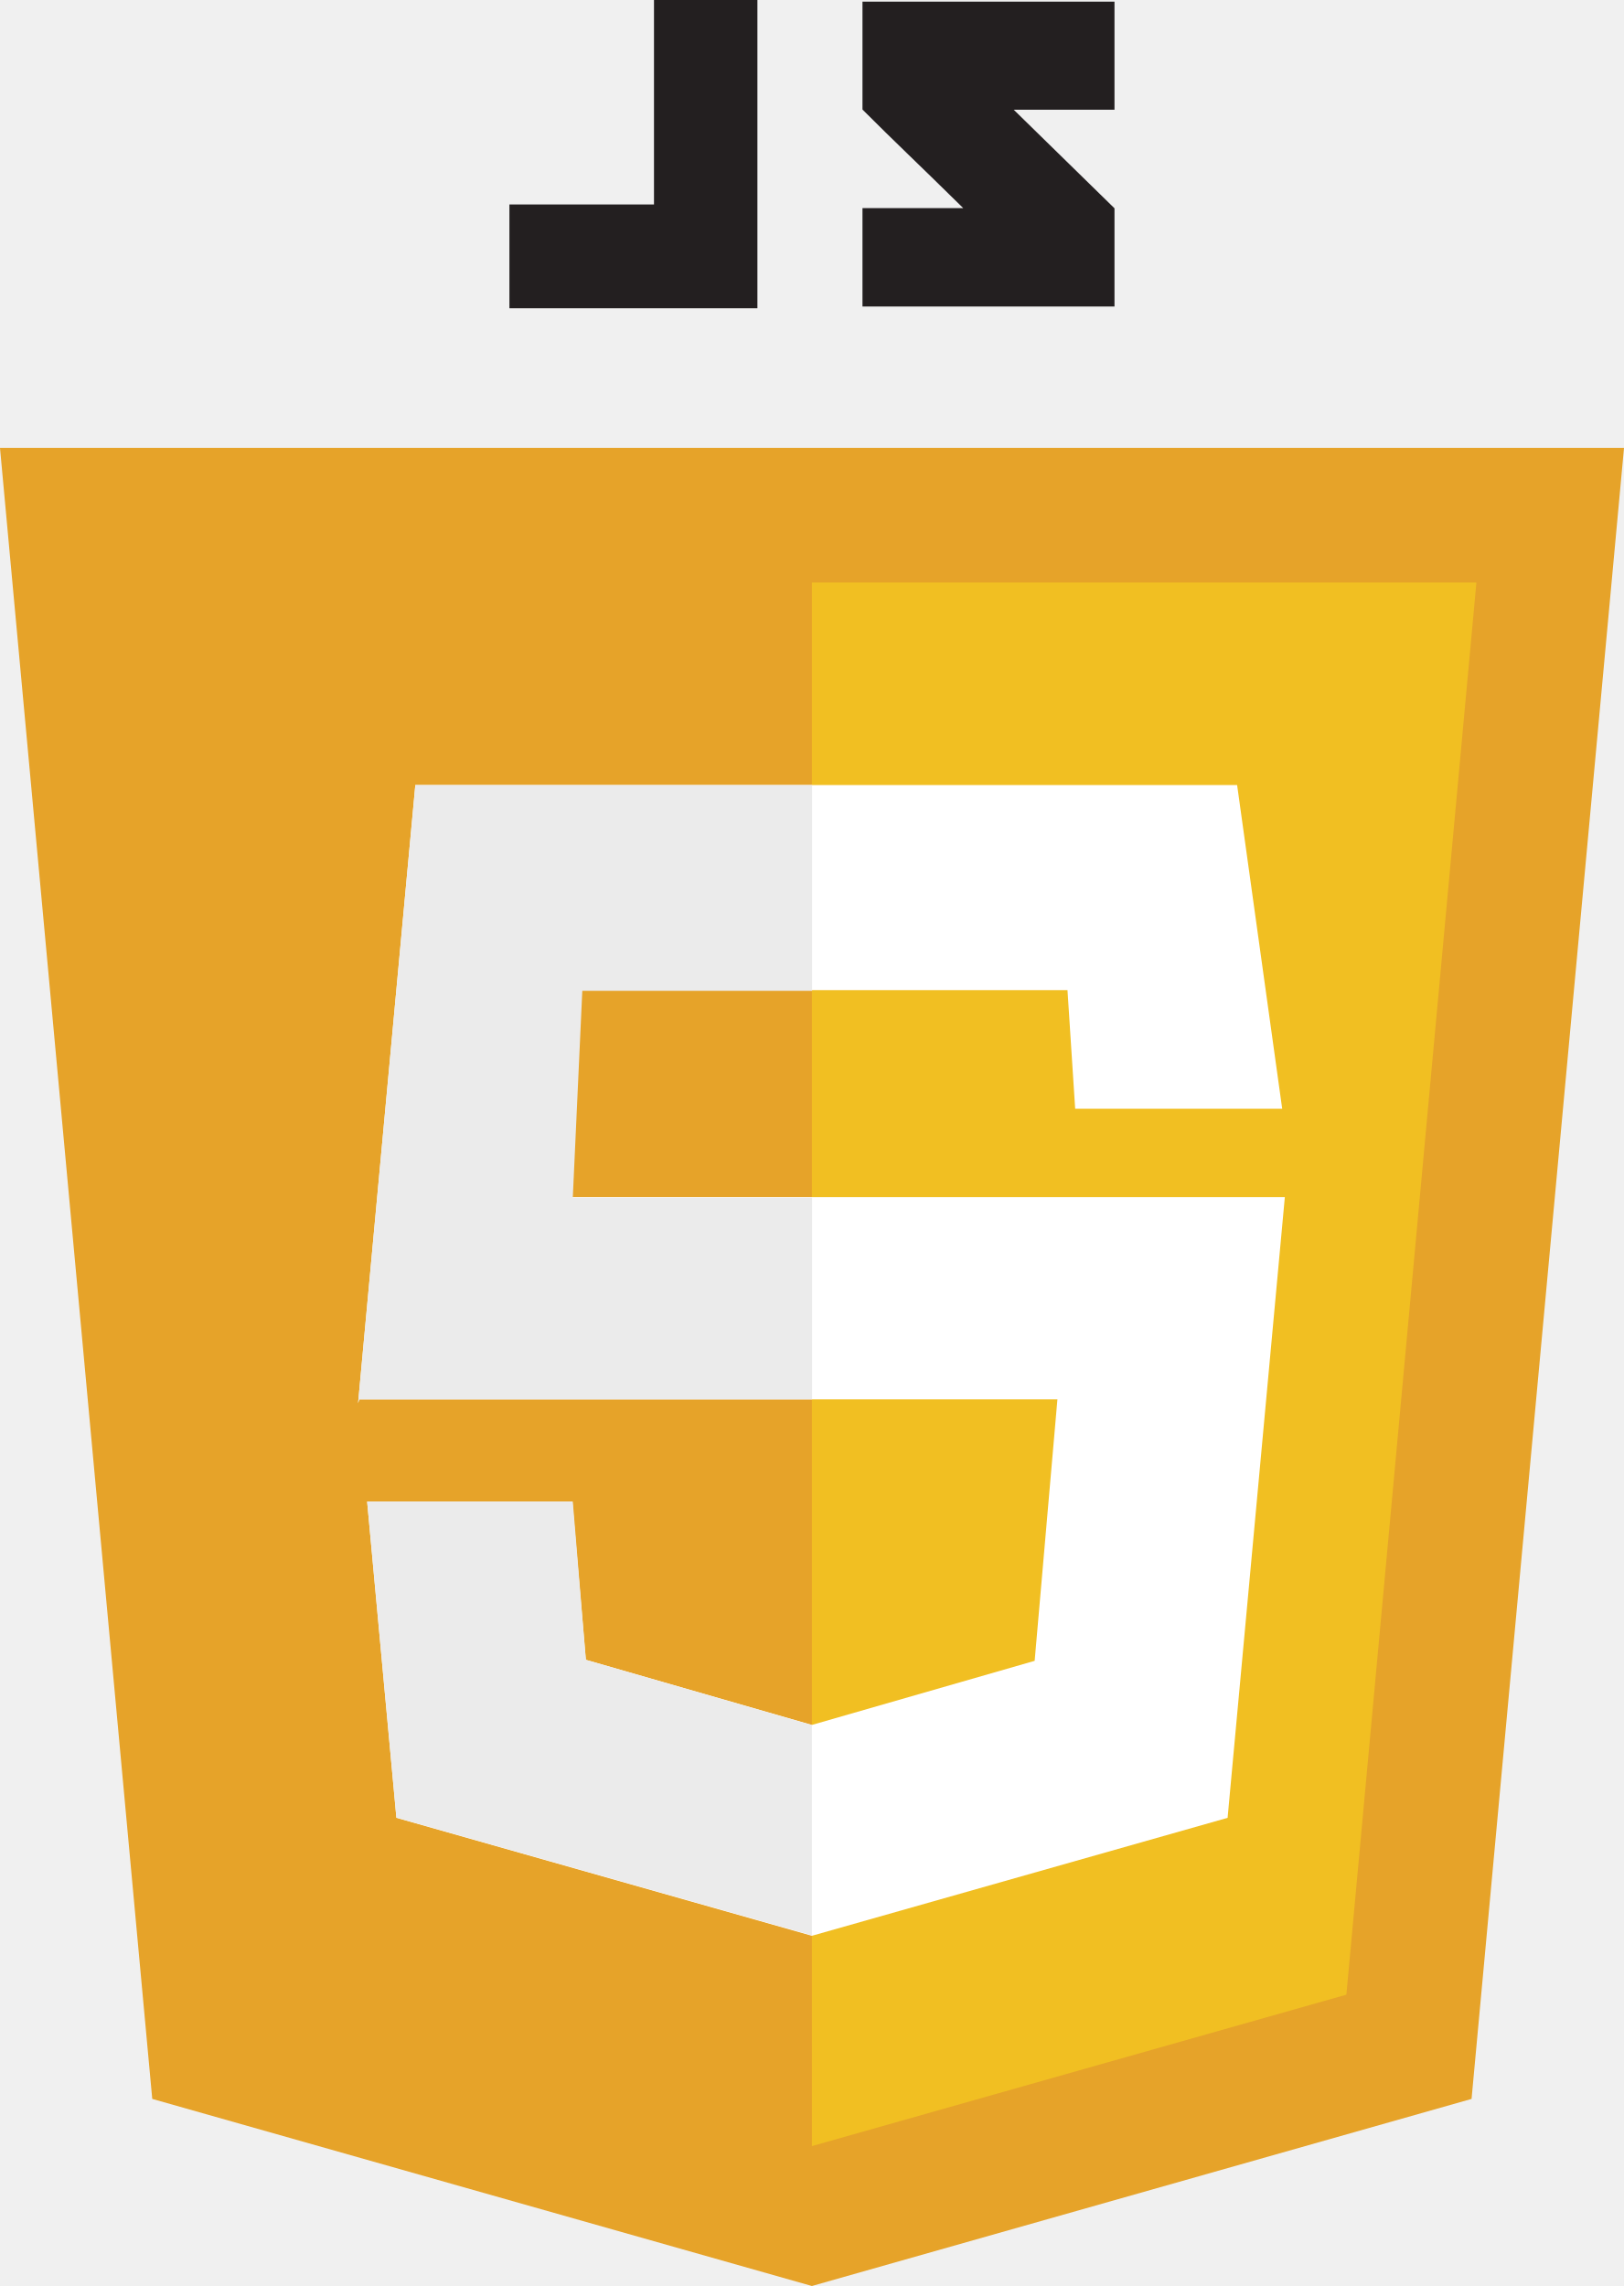
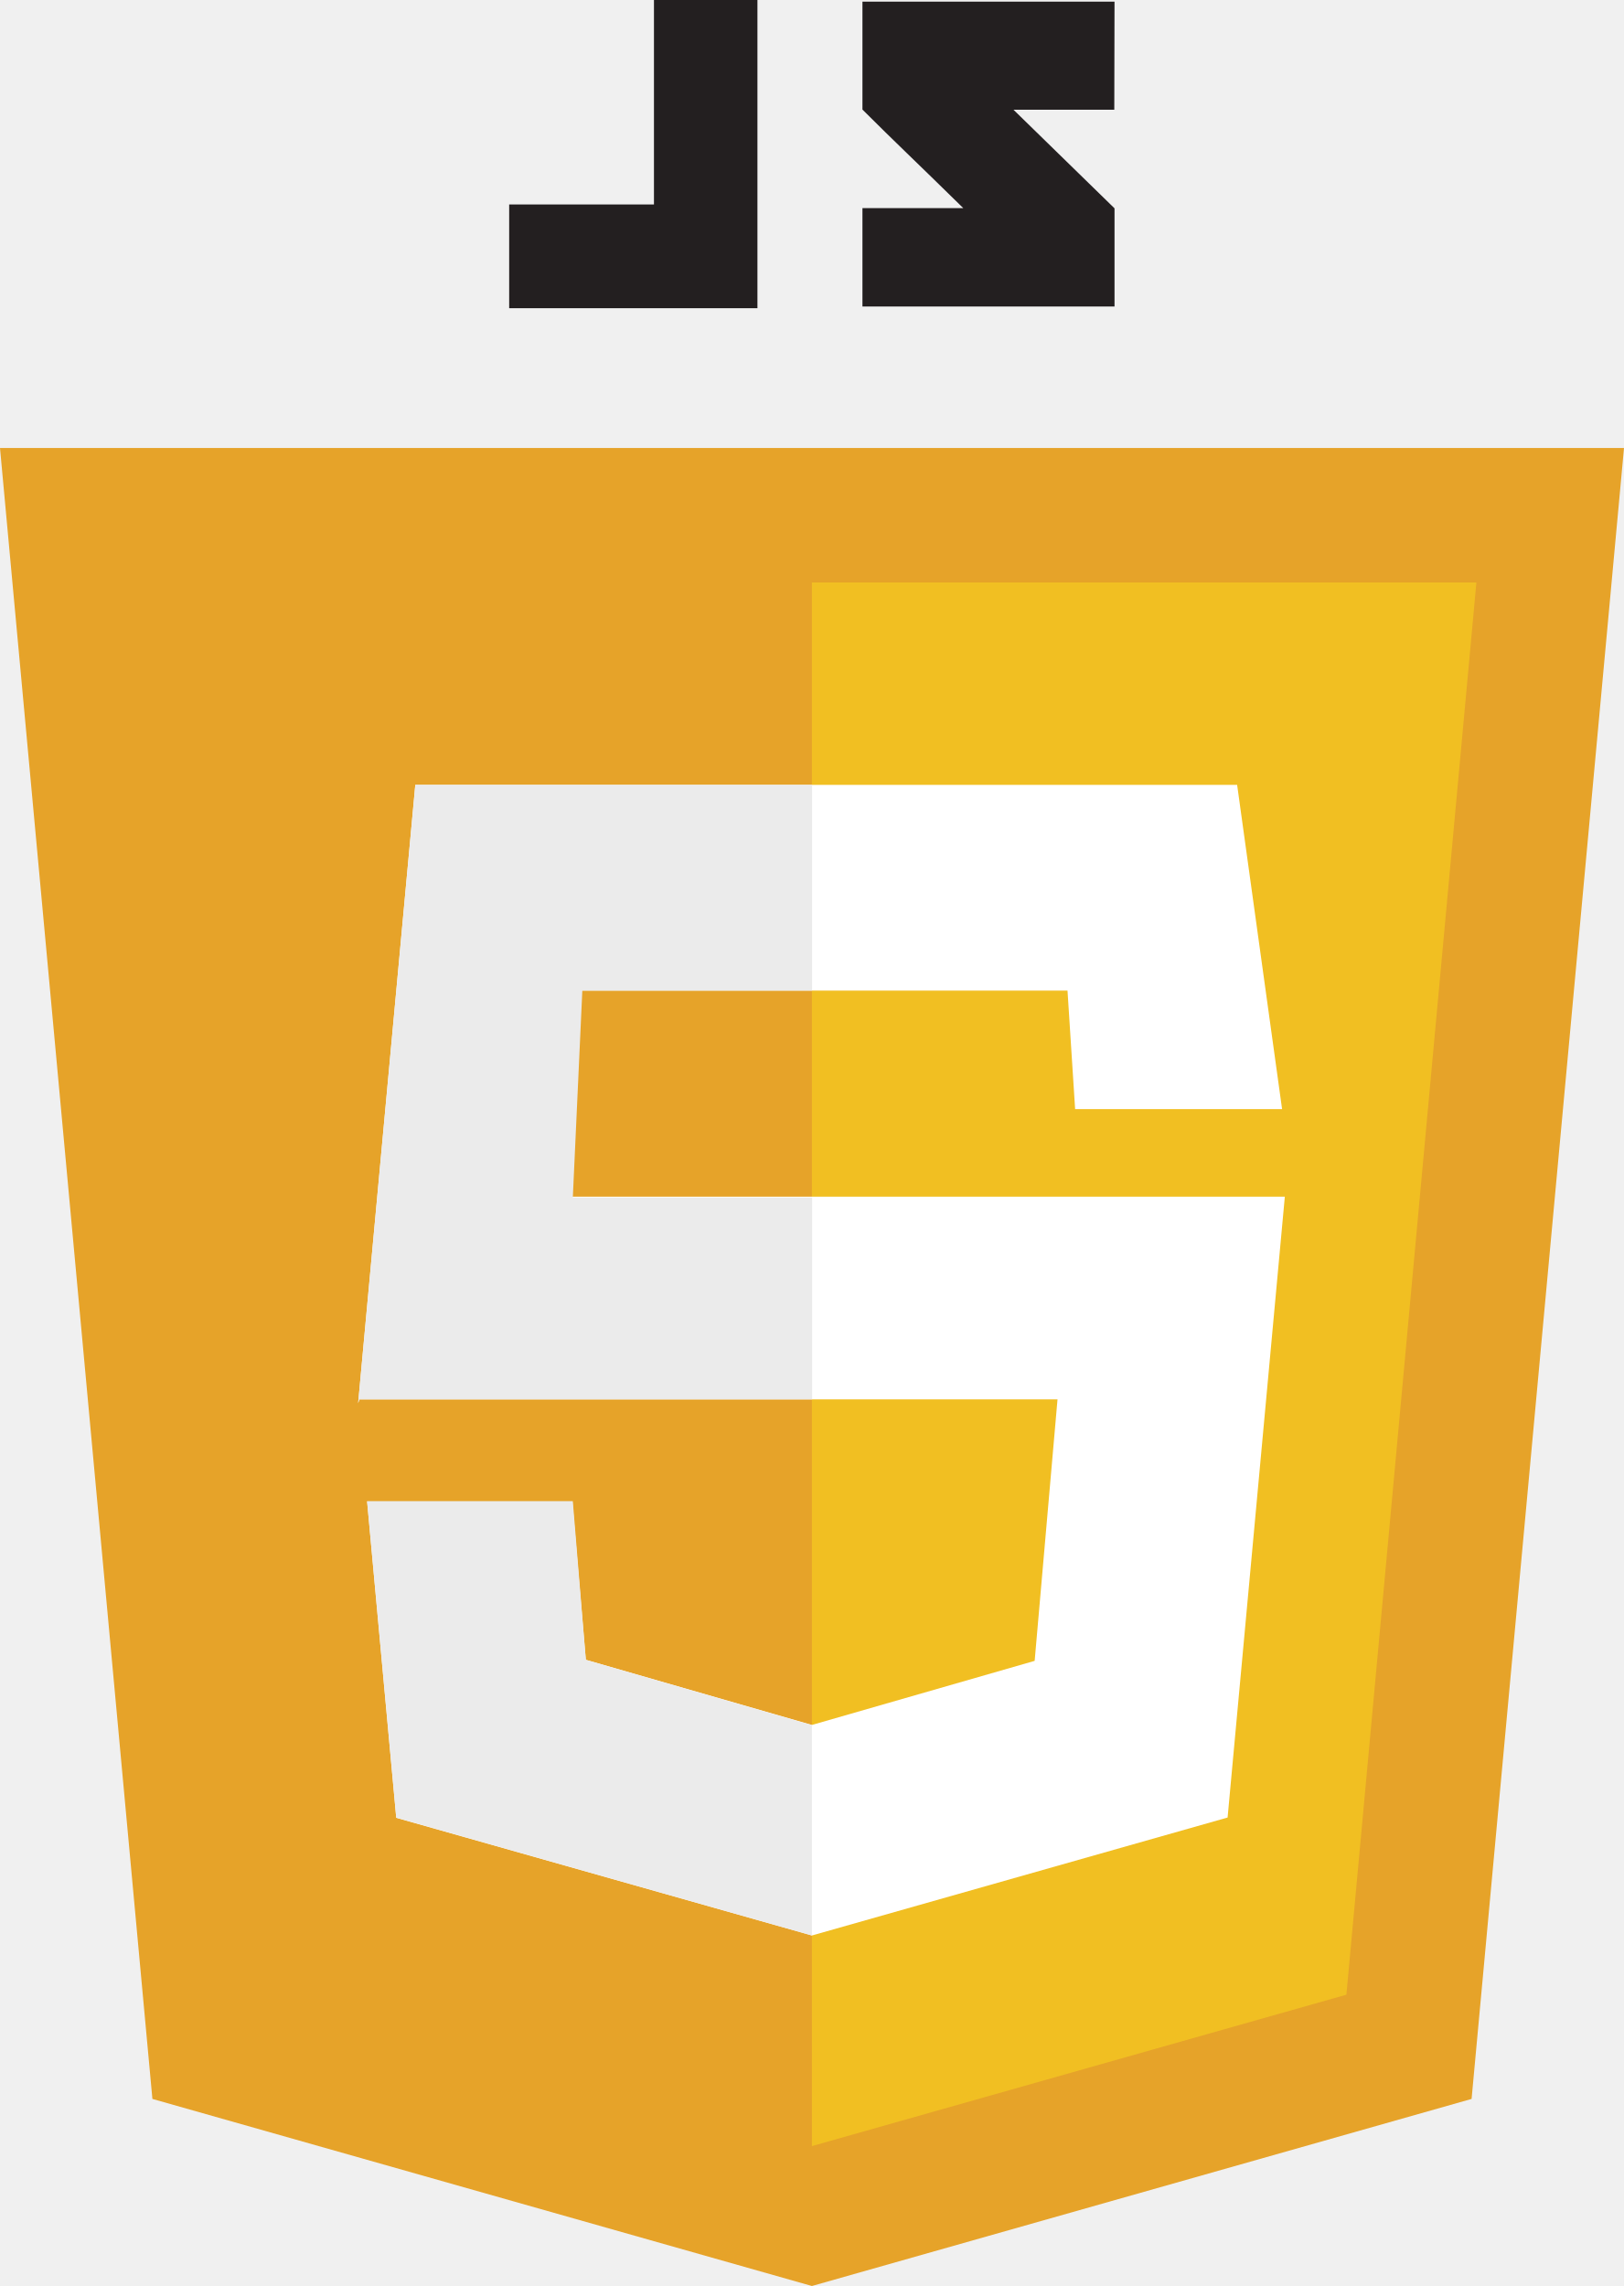
- <svg xmlns="http://www.w3.org/2000/svg" enable-background="new 0 0 1776 2500" viewBox="0 0 1776 2500">
-   <path d="m1776 489.9h-1776l166.5 1805.5 721.4 204.6 721.4-204.6z" fill="#e6a329" />
-   <path d="m887.9 637v1710l584.5-165.6 142.2-1544.4z" fill="#f1bf22" />
-   <path d="m1352.9 858.5h-898.7l-62.6 676 1.3-4.2h763.5l-24.9 286-243.6 70.1-247.2-71.2-14.8-173.1h-224.4l32 345.9 454.4 129 454.6-129 62.6-678.9h-810.3l10.4-226.2h562.2l8.4 129.6h226.4z" fill="#fff" />
-   <path d="m888.1 858.5h-433.9l-62.6 676 1.3-4.2h495.2v-220.5h-261.7l10.4-226.2h251.3zm-261.7 783.6h-224.9l32 345.7 454.4 128.8v-230l-247.2-71.4z" fill="#ebebeb" />
-   <path d="m715.2 223.6h-158.1v113.5h271.2v-337.1h-113.1zm503.6-221.8h-275.6v118c36.8 36.8 56 54.5 110.2 107.8h-110.2v107.6h275.6v-107.4l-110.2-107.8h110.2z" fill="#231f20" />
+ <svg xmlns="http://www.w3.org/2000/svg" id="ab56053f-ce47-4722-b7db-4b150dcc44c1" viewBox="0 0 213.12 300">
+   <defs>
+     <style>
+       .f985dda3-7aca-461e-b2f3-23485f950b1e {
+         fill: #e6a329;
+       }
+ 
+       .be231b61-3cef-4e17-9daf-bde655d047a8 {
+         fill: #f1bf22;
+       }
+ 
+       .b363bb2f-5356-4f69-980f-bc42fa3efbba {
+         fill: #fff;
+       }
+ 
+       .be5c7f42-8472-43dd-b5b9-5c56a52a10f5 {
+         fill: #ebebeb;
+       }
+ 
+       .bca48021-008a-4fde-803c-84f59c123c89 {
+         fill: #231f20;
+       }
+     </style>
+   </defs>
+   <path class="f985dda3-7aca-461e-b2f3-23485f950b1e" d="M213.12,58.79H0L20,275.45,106.55,300l86.57-24.55Z" />
+   <path class="be231b61-3cef-4e17-9daf-bde655d047a8" d="M106.55,76.44v205.2l70.14-19.87L193.75,76.44Z" />
+   <path class="b363bb2f-5356-4f69-980f-bc42fa3efbba" d="M162.35,103H54.5L47,184.14l.16-.5h91.62l-3,34.32-29.23,8.41-29.67-8.55-1.77-20.77H48.18L52,238.56,106.55,254l54.55-15.48,7.51-81.47H71.38L72.62,130h67.47l1,15.55h27.16Z" />
+   <path class="be5c7f42-8472-43dd-b5b9-5c56a52a10f5" d="M106.57,103H54.5L47,184.14l.16-.5h59.42V157.18H75.17L76.42,130h30.15Zm-31.4,94h-27L52,238.54,106.55,254v-27.6l-29.67-8.57Z" />
+   <path class="bca48021-008a-4fde-803c-84f59c123c89" d="M85.82,26.83h-19V40.45H99.4V0H85.82ZM146.26.22H113.18V14.38c4.42,4.41,6.72,6.54,13.23,12.93H113.18V40.22h33.08V27.34L133,14.4h13.23Z" />
</svg>
